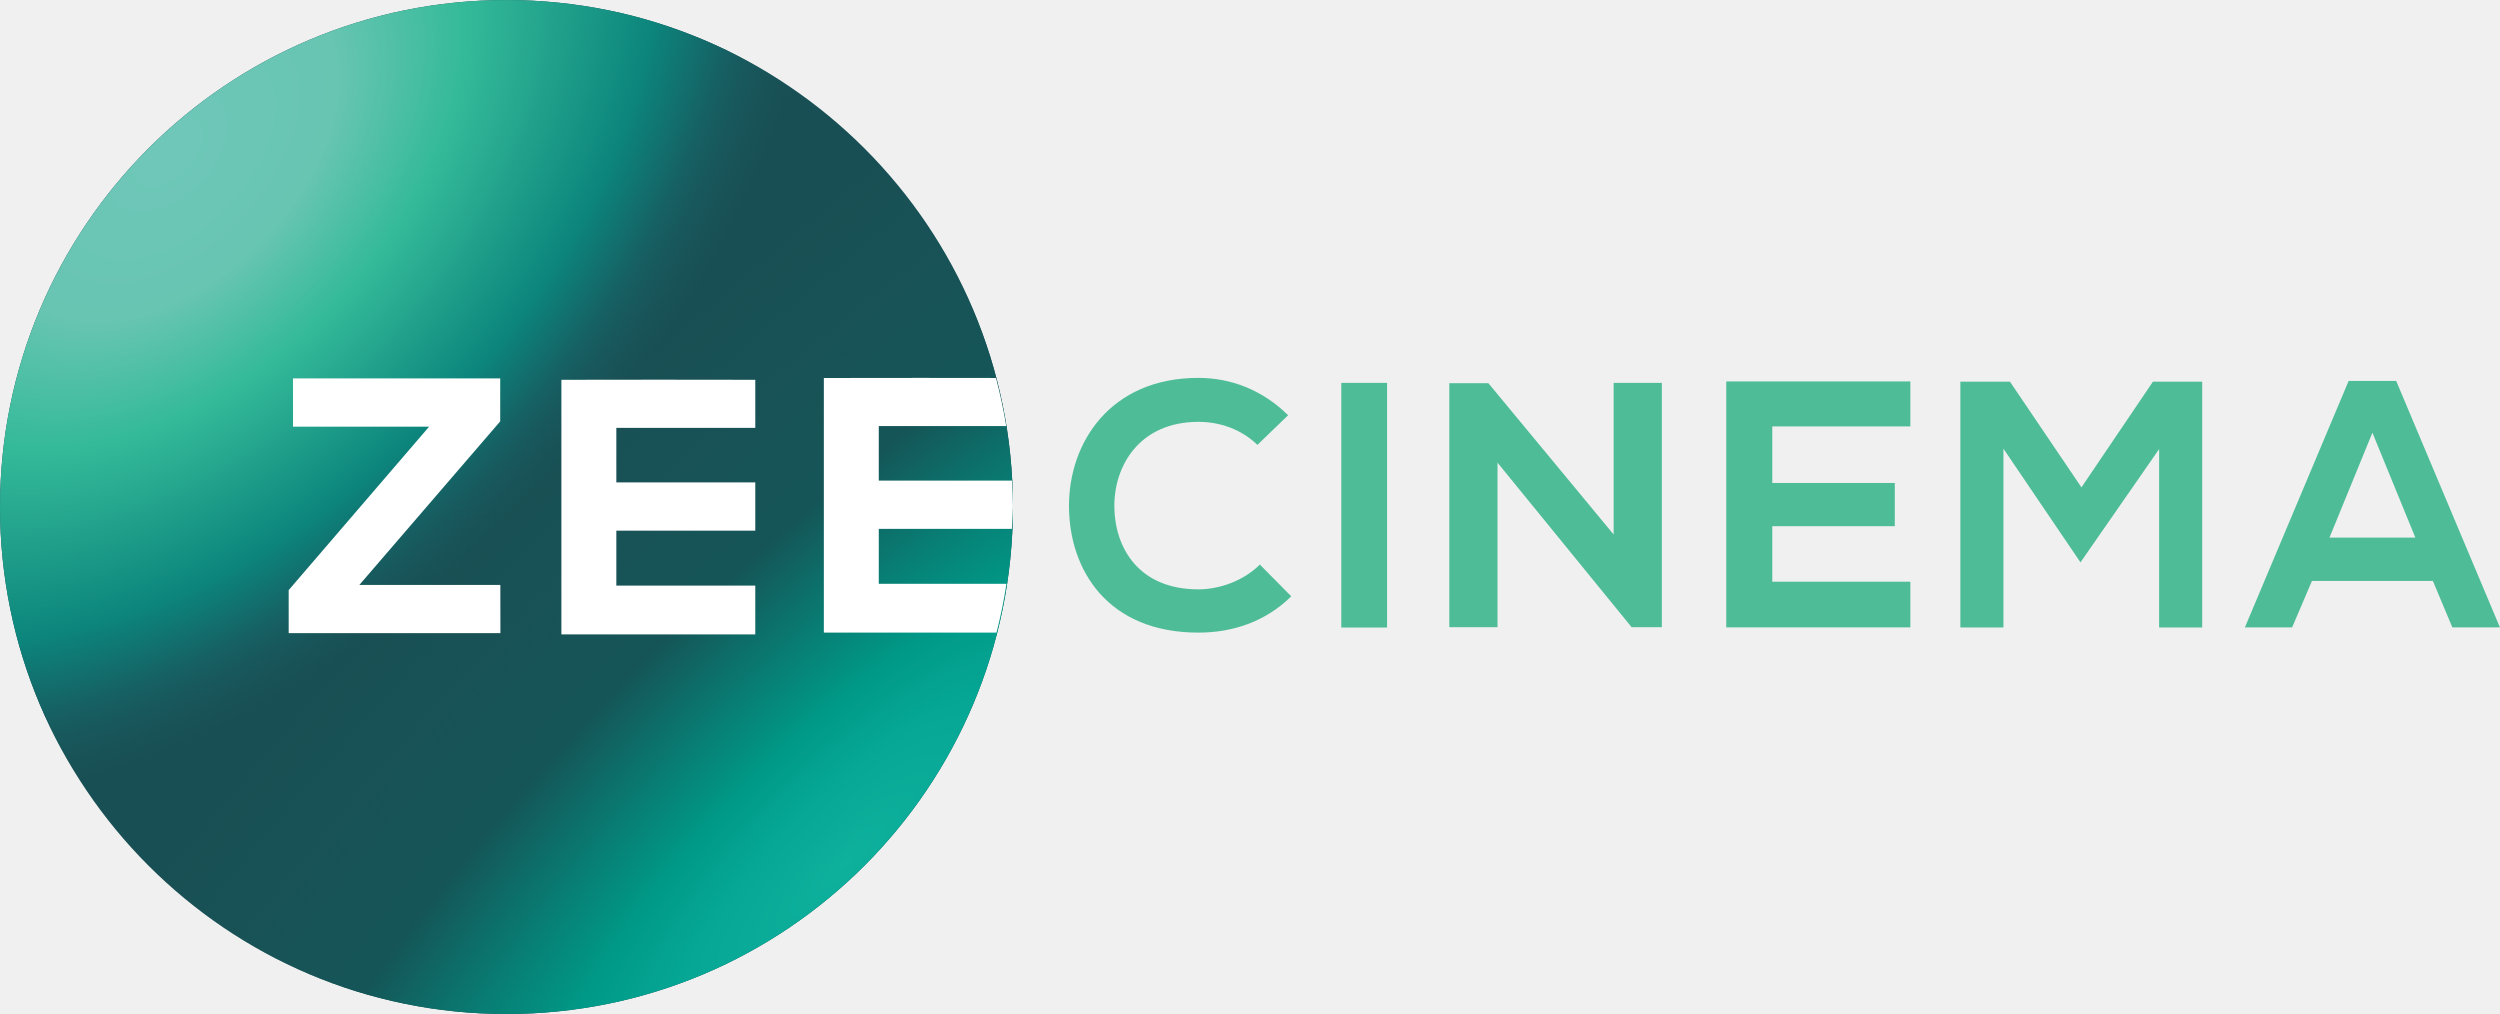
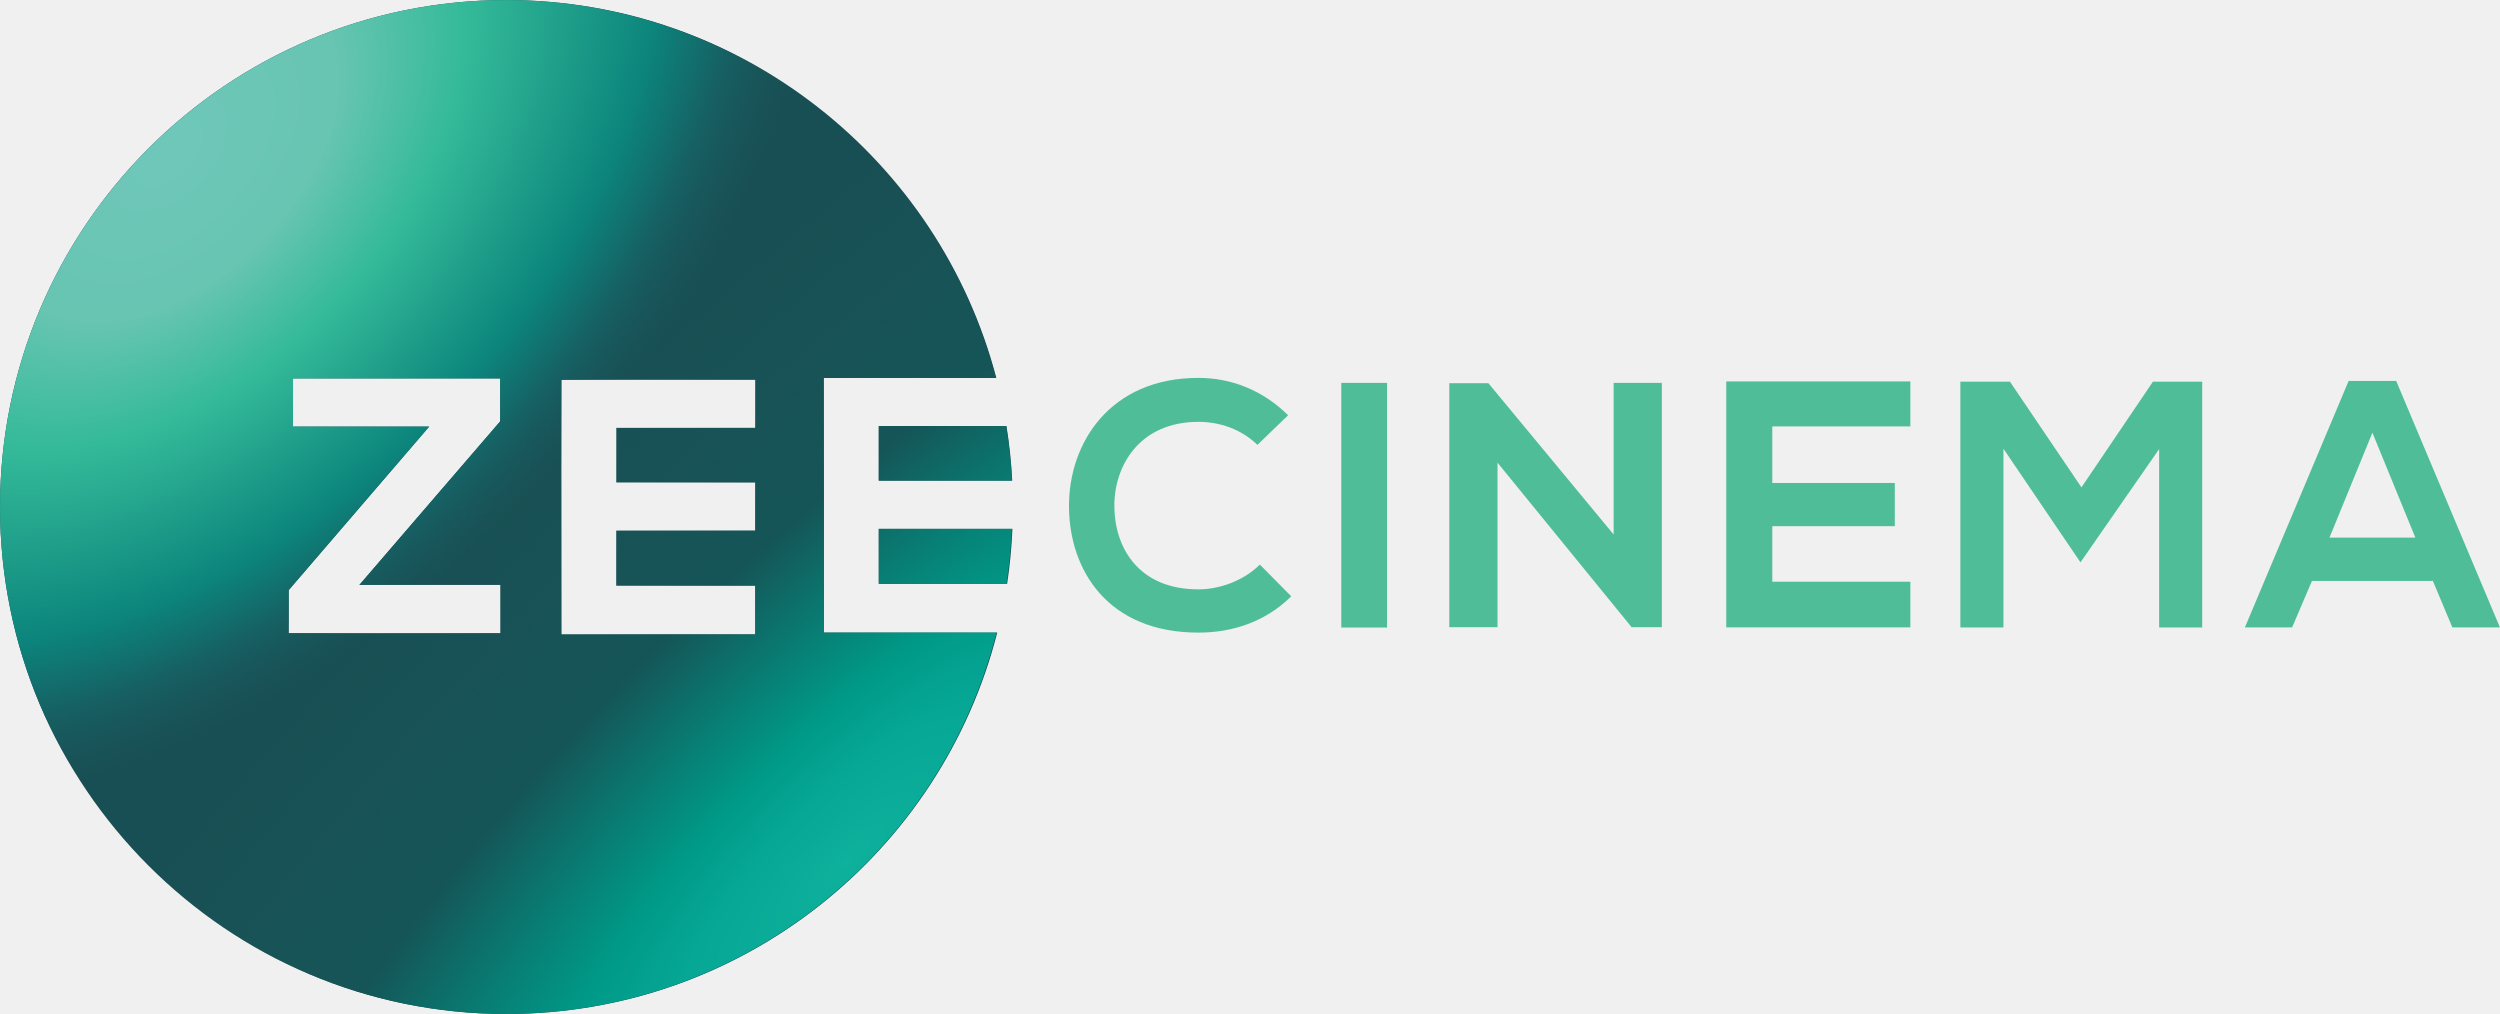
<svg xmlns="http://www.w3.org/2000/svg" id="svg4581" width="467.99mm" height="189.81mm" version="1.1" viewBox="0 0 467.99 189.81">
  <defs id="defs4575">
-     <radialGradient id="a" cx="88.495" cy="80.244" r="268.75" gradientTransform="matrix(.2489 .2489 -.38699 .38699 -186.94 -1.1513)" gradientUnits="userSpaceOnUse">
+     <radialGradient id="a" cx="88.495" cy="80.244" r="268.75" gradientTransform="matrix(.94072 .94072 -1.4626 1.4626 152.13 -93.885)" gradientUnits="userSpaceOnUse">
      <stop id="stop2" stop-color="#6fc7b9" offset="0" />
      <stop id="stop4" stop-color="#68c5b2" offset=".255" />
      <stop id="stop6" stop-color="#34ba99" offset=".451" />
      <stop id="stop8" stop-color="#0c857c" offset=".746" />
      <stop id="stop10" stop-color="#166063" offset=".873" />
      <stop id="stop12" stop-color="#1a575a" stop-opacity="0" offset="1" />
    </radialGradient>
-     <radialGradient id="b" cx="88.495" cy="80.244" r="268.75" gradientTransform="matrix(-.2489 -.2489 .77501 -.77501 -108.96 269.48)" gradientUnits="userSpaceOnUse">
+     <radialGradient id="b" cx="88.495" cy="80.244" r="268.75" gradientTransform="matrix(-.94072 -.94072 2.9292 -2.9292 446.85 928.97)" gradientUnits="userSpaceOnUse">
      <stop id="stop15" stop-color="#0eb19c" offset="0" />
      <stop id="stop17" stop-color="#06a795" offset=".136" />
      <stop id="stop19" stop-color="#009987" offset=".247" />
      <stop id="stop21" stop-color="#0b746d" offset=".424" />
      <stop id="stop23" stop-color="#155557" offset=".567" />
      <stop id="stop25" stop-color="#1a575a" stop-opacity="0" offset="1" />
    </radialGradient>
  </defs>
-   <g id="layer1" transform="translate(227.19 -23.689)">
-     <path id="path28" d="m-37.574 118.6a94.808 94.906 0 0 1-94.808 94.906 94.808 94.906 0 0 1-94.808-94.906 94.808 94.906 0 0 1 94.808-94.906 94.808 94.906 0 0 1 94.808 94.906z" fill="#184f54" stroke-width=".353" />
-     <path id="path30" d="m-37.574 118.6a94.808 94.906 0 0 1-94.808 94.906 94.808 94.906 0 0 1-94.808-94.906 94.808 94.906 0 0 1 94.808-94.906 94.808 94.906 0 0 1 94.808 94.906z" fill="url(#a)" stroke-width=".353" />
-     <path id="path32" d="m-227.19 118.6a94.808 94.906 0 0 1 94.808-94.906 94.808 94.906 0 0 1 94.808 94.906 94.808 94.906 0 0 1-94.808 94.906 94.808 94.906 0 0 1-94.808-94.906z" fill="url(#b)" stroke-width=".353" />
-     <g id="g40" transform="matrix(.35278 0 0 .35278 -227.19 23.689)" fill="#fff">
-       <path id="path34" d="m155.48 200.78h109.95v22.808l-74.745 86.795h74.81l0.037 25.567h-112.35v-22.821l74.531-86.742h-72.229z" />
-       <path id="path36" d="m349.28 201.47 51.495 0.059v25.52h-73.729v28.931h73.729v25.624h-73.729v29.147h73.729v25.89h-102.88v-135.11z" />
-       <path id="path38" d="m488.54 200.52-51.381 0.057v135.11h91.607c2.184-8.538 3.948-17.178 5.285-25.89h-67.745v-29.147h70.607c0.278-3.872 0.472-7.749 0.582-11.629-0.043-4.668-0.209-9.334-0.495-13.994h-70.693v-28.932h67.619c-1.399-8.594-3.213-17.115-5.438-25.532z" />
-     </g>
-     <g id="g54" transform="matrix(.35278 0 0 .35278 -227.19 23.689)" fill="#4ebd97">
-       <path id="path42" d="m668.52 299.58c-8.518 8.518-21.294 13.147-32.589 13.147-32.034 0-44.44-22.405-44.625-43.884-0.185-21.664 13.332-44.995 44.625-44.995 11.295 0 22.775 3.889 31.293 12.221l16.294-15.739c-13.332-13.147-29.997-19.813-47.587-19.813-46.847 0-68.881 34.441-68.696 68.326 0.185 33.7 20.553 66.844 68.696 66.844 18.702 0 35.922-6.11 49.254-19.257z" />
-       <path id="path44" d="m736.02 332.99v-129.83h-24.297v129.83z" />
-       <path id="path46" d="m856.25 283.61-66.464-80.275h-20.734v129.48h25.578v-87.303l71.309 87.488v-0.185h15.889v-129.66h-25.578z" />
-       <path id="path48" d="m1013.7 308.67h-73.269v-29.457h65.005v-22.931h-65.005v-30.016h73.269v-23.864h-97.691v130.5h97.691z" />
-       <path id="path50" d="m1301.3 332.93h25.244l-55.047-130.79h-25.244l-55.047 130.79h25.069l10.518-24.663h64.162zm-19.634-47.645h-45.58l22.79-55.68z" />
-       <path id="path52" d="m1145.7 332.94h22.861v-130.41h-26.152l-37.929 56.076-37.929-56.076h-26.325v130.41h22.862v-94.827l40.873 60.291 41.739-60.104z" />
-     </g>
+   <path id="path28" transform="scale(.26458)" d="m358.33 0.02c-197.9-3.5936e-4 -358.33 160.59-358.33 358.7 3.3103e-4 198.1 160.43 358.7 358.33 358.7 167.26-6.1e-4 307.74-114.71 347.24-269.83h-122.69v-180.15l68.508-0.076 53.545 0.037c-40.348-153.87-180.23-267.38-346.61-267.38zm-151.02 267.69h146.6v30.41l-99.66 115.73h99.748l0.049 34.09h-149.8v-30.428l99.375-115.66h-96.307l-0.004-34.143zm327.06 0.998v34.025h-98.305v38.576h98.305v34.166h-98.305v38.861h98.305v34.521h-137.17v-180.15l137.17-0.002zm87.377 32.756v38.576h94.434c-0.669-13.056-2.041-25.926-4.068-38.576h-90.365zm0 72.74v38.861h90.824c1.935-12.745 3.194-25.713 3.752-38.861h-94.576z" fill="#184f54" stroke-width="1.333" />
+   <path id="path30" transform="scale(.26458)" d="m358.33 0.02a358.33 358.7 0 0 0-358.33 358.7 358.33 358.7 0 0 0 358.33 358.7 358.33 358.7 0 0 0 346.86-269.83h-122.3v-180.16c36.962-0.041 82.828-0.074 121.52-0.01a358.33 358.7 0 0 0-346.07-267.4zm-151.02 267.69h146.6v30.41l-99.66 115.73h99.748l0.049 34.09h-149.8v-30.428l99.375-115.66h-96.307l-0.004-34.143zm258.4 0.92 68.66 0.078v34.025h-98.305v38.576h98.305v34.166h-98.305v38.861h98.305v34.521h-137.17v-180.15l68.514-0.08zm156.04 32.834v38.576h93.979a358.33 358.7 0 0 0-4.094-38.576h-89.885zm0 72.74v38.861h90.502a358.33 358.7 0 0 0 3.861-38.861h-94.363z" fill="url(#a)" stroke-width="1.333" />
+   <path id="path32" transform="scale(.26458)" d="m358.33 0.02a358.33 358.7 0 0 0-358.33 358.7 358.33 358.7 0 0 0 358.33 358.7 358.33 358.7 0 0 0 346.7-269.83h-122.14v-180.15l121.76-0.016a358.33 358.7 0 0 0-346.31-267.4zm-151.02 267.69h146.6v30.41l-99.66 115.73h99.748l0.049 34.09h-149.8v-30.428l99.375-115.66h-96.307l-0.004-34.143zm258.4 0.92 68.66 0.078v34.025h-98.305v38.576h98.305v34.166h-98.305v38.861h98.305v34.521h-137.17v-180.15l68.514-0.08zm156.04 32.834v38.576h94.252a358.33 358.7 0 0 0-4.104-38.576h-90.148zm0 72.74v38.861h90.324a358.33 358.7 0 0 0 3.814-38.861h-94.139z" fill="url(#b)" stroke-width="1.333" />
+   <g id="g54" transform="scale(.35278)" fill="#4fbe98">
+     <path id="path42" d="m668.52 299.58c-8.518 8.518-21.294 13.147-32.589 13.147-32.034 0-44.44-22.405-44.625-43.884-0.185-21.664 13.332-44.995 44.625-44.995 11.295 0 22.775 3.889 31.293 12.221l16.294-15.739c-13.332-13.147-29.997-19.813-47.587-19.813-46.847 0-68.881 34.441-68.696 68.326 0.185 33.7 20.553 66.844 68.696 66.844 18.702 0 35.922-6.11 49.254-19.257z" />
+     <path id="path44" d="m736.02 332.99v-129.83h-24.297v129.83z" />
+     <path id="path46" d="m856.25 283.61-66.464-80.275h-20.734v129.48h25.578v-87.303l71.309 87.488v-0.185h15.889v-129.66h-25.578z" />
+     <path id="path48" d="m1013.7 308.67h-73.269v-29.457h65.005v-22.931h-65.005v-30.016h73.269v-23.864h-97.691v130.5h97.691z" />
+     <path id="path50" d="m1301.3 332.93h25.244l-55.047-130.79h-25.244l-55.047 130.79h25.069l10.518-24.663h64.162zm-19.634-47.645h-45.58l22.79-55.68z" />
+     <path id="path52" d="m1145.7 332.94h22.861v-130.41h-26.152l-37.929 56.076-37.929-56.076h-26.325v130.41h22.862v-94.827l40.873 60.291 41.739-60.104z" />
  </g>
</svg>
